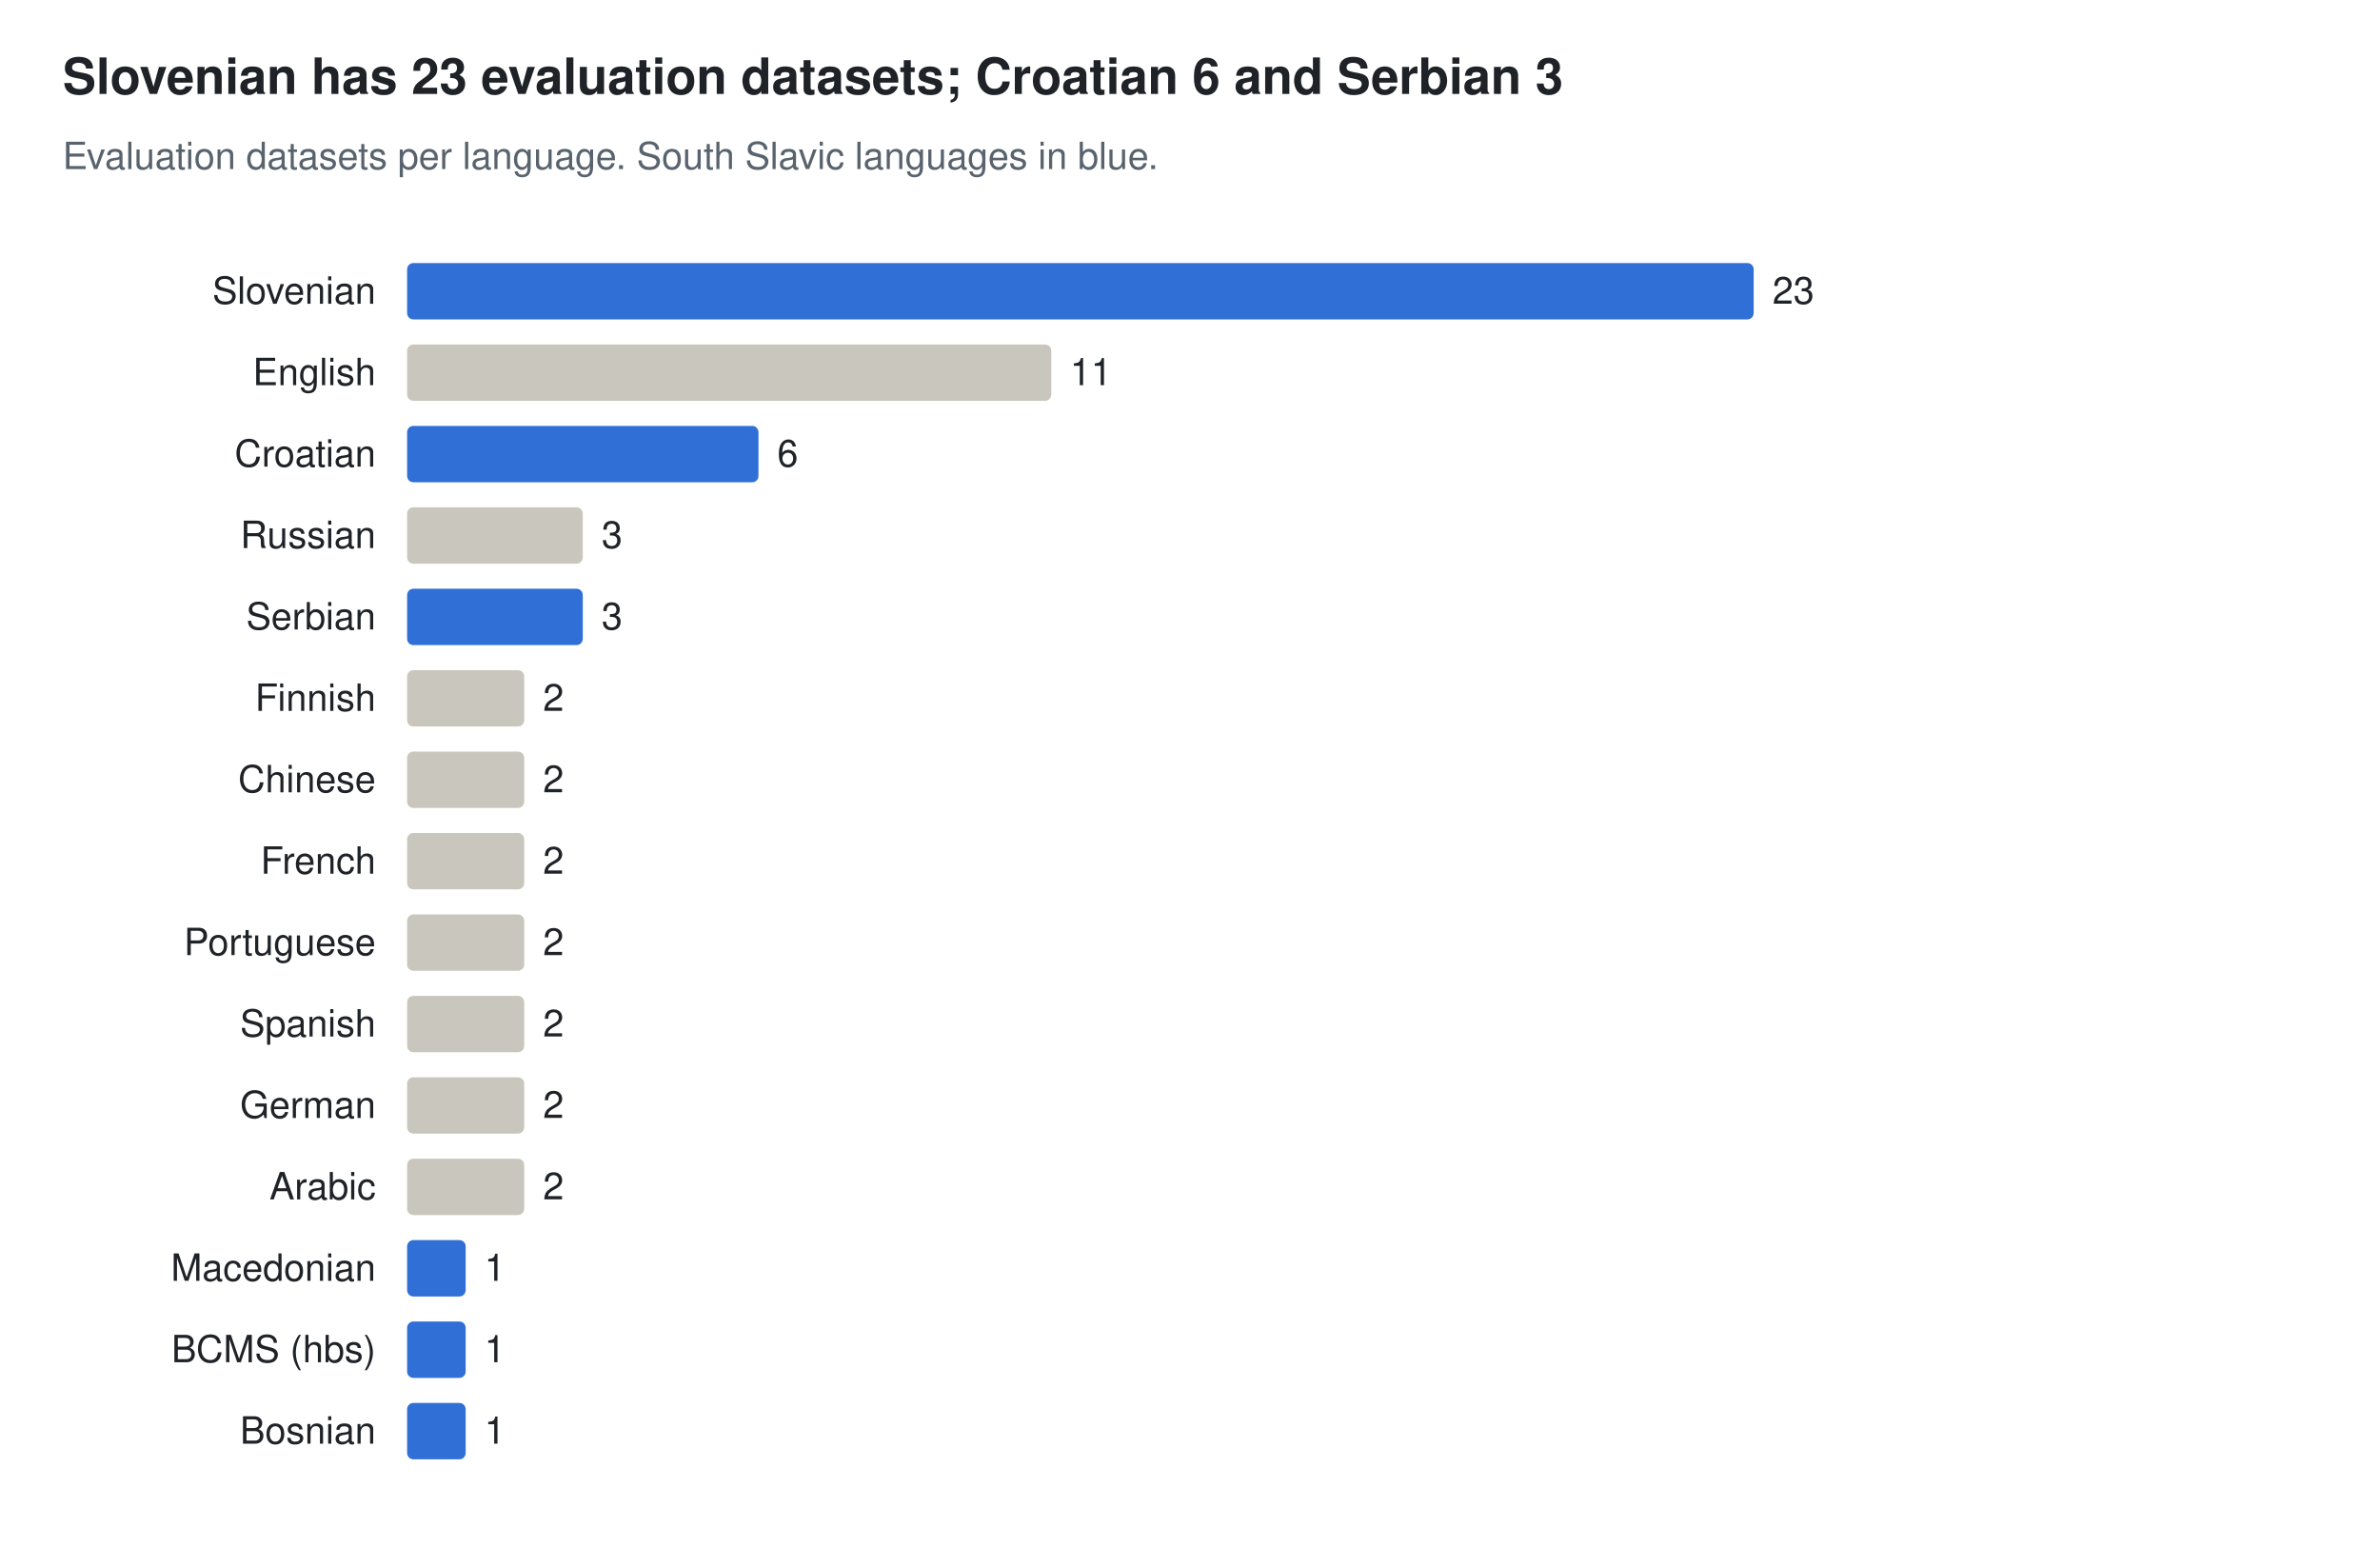
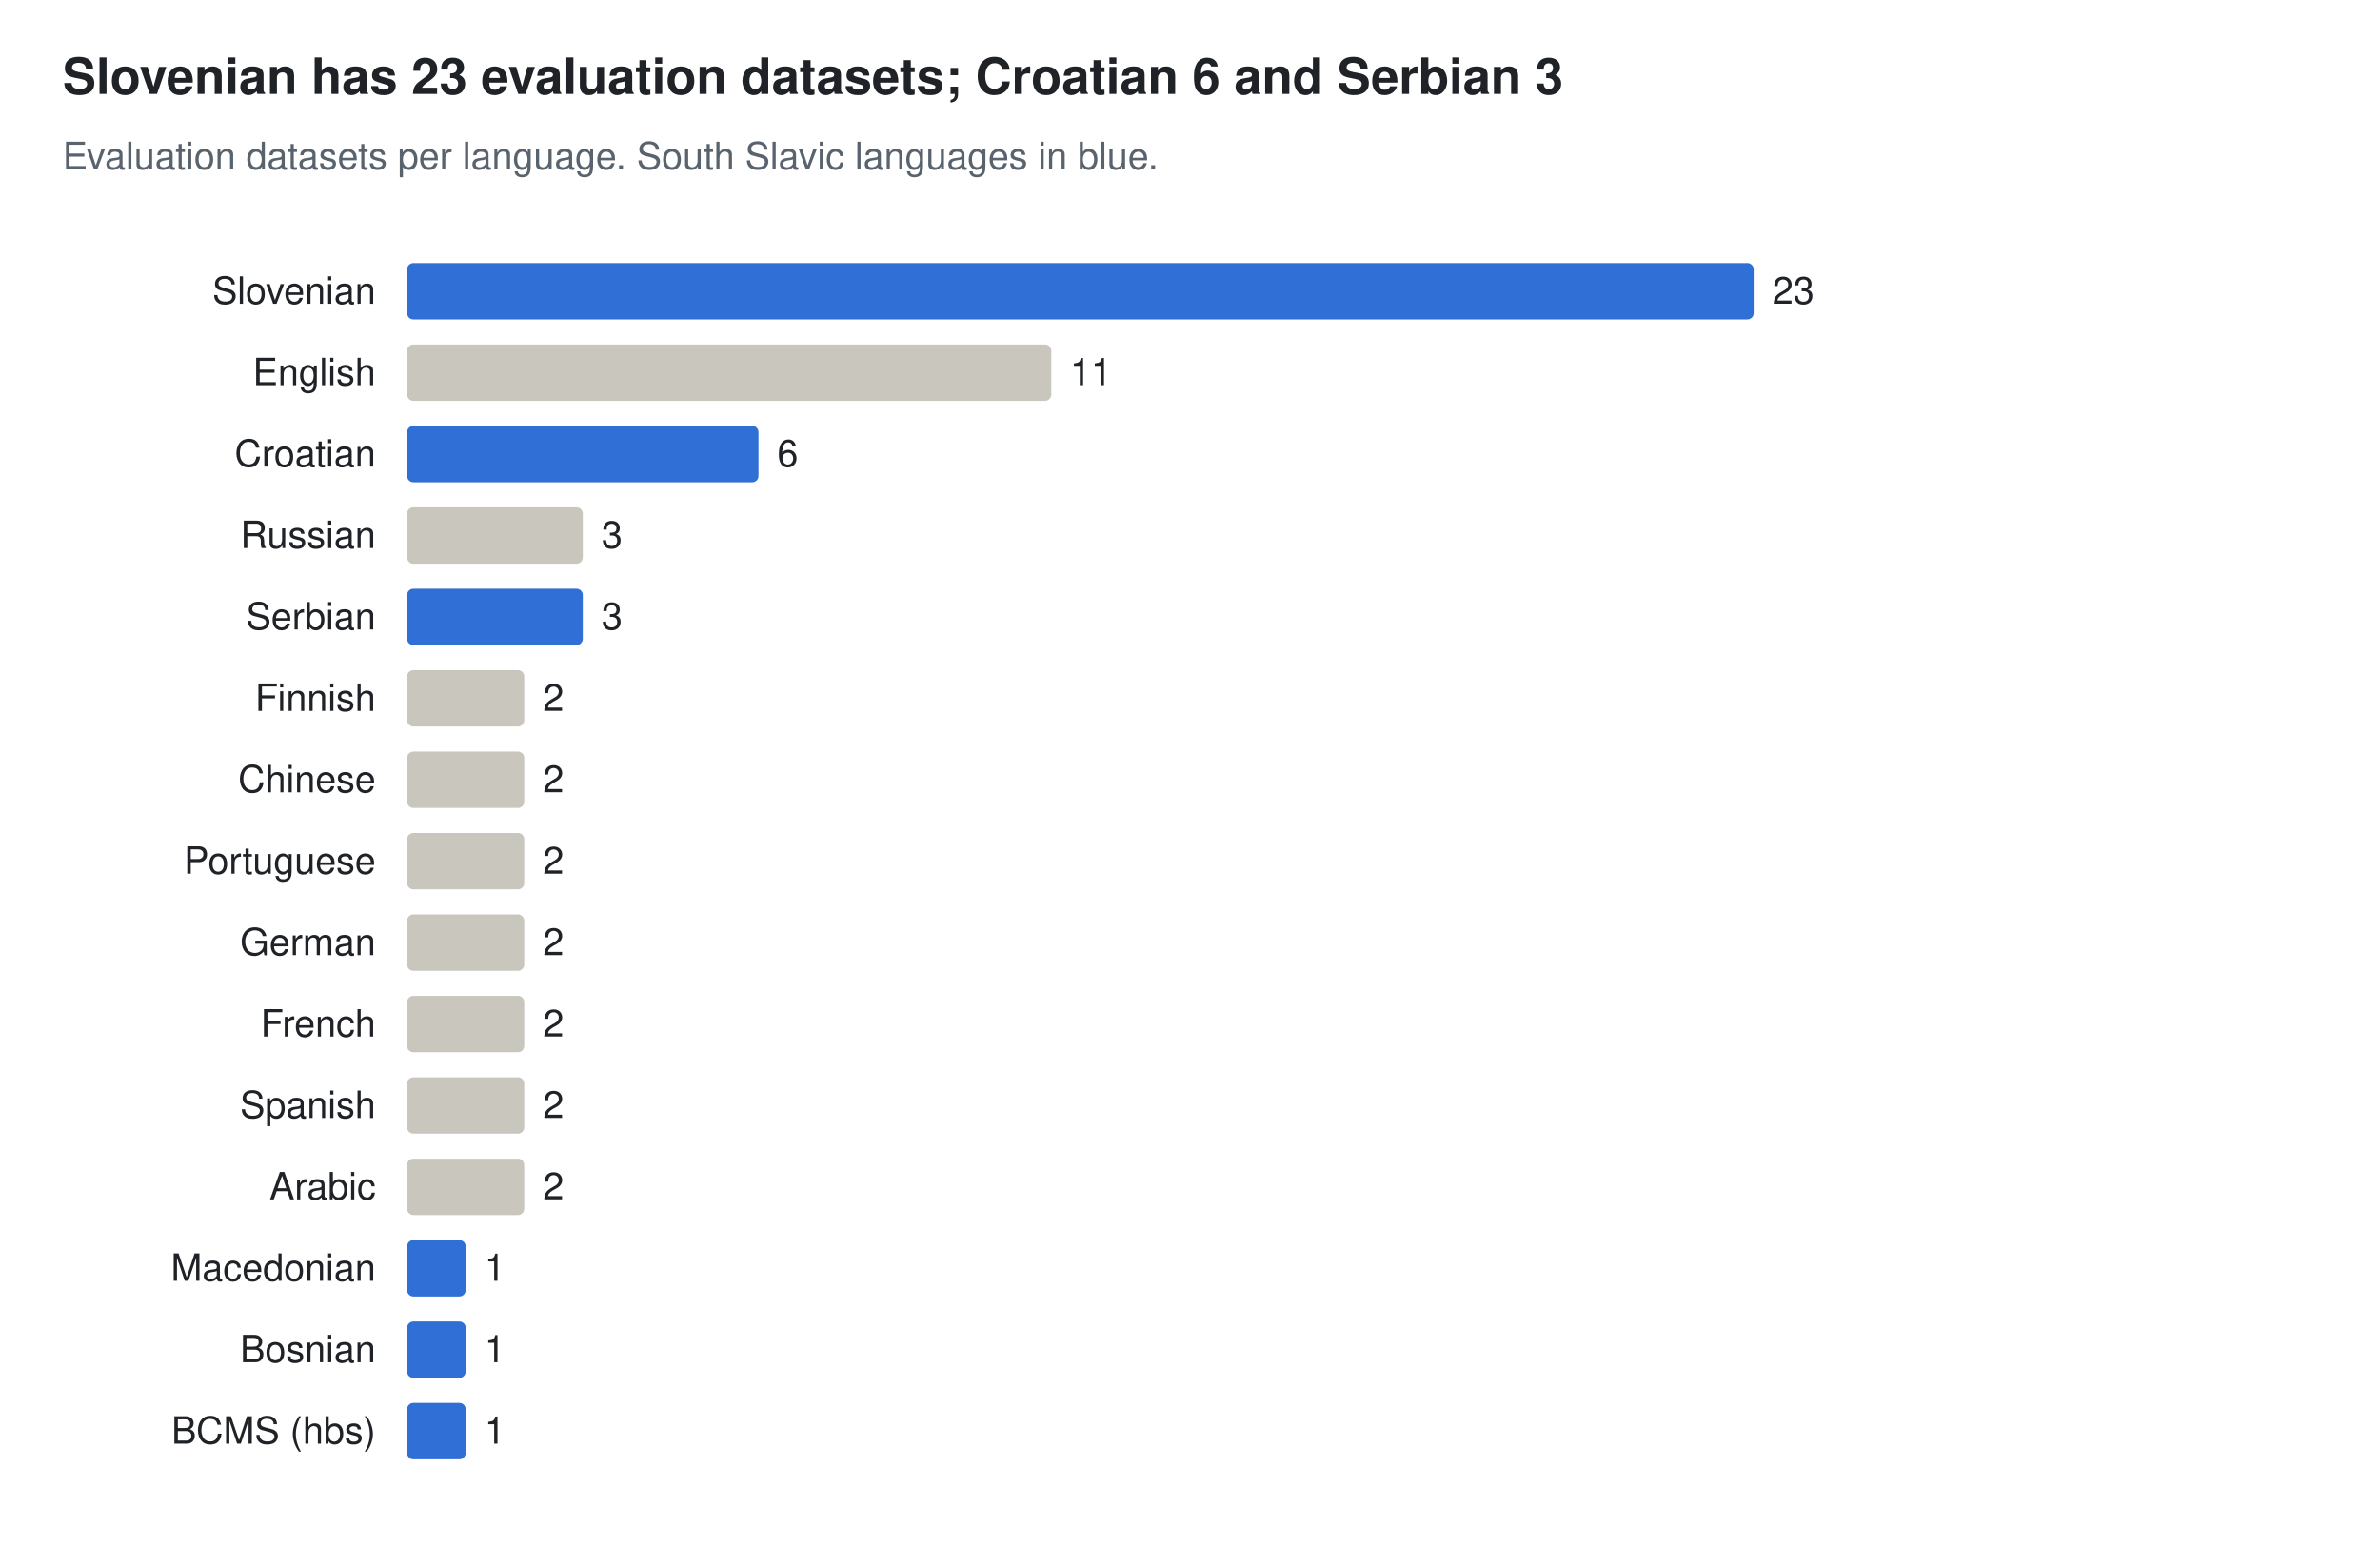
<svg xmlns="http://www.w3.org/2000/svg" viewBox="0 0 760 494" width="760" height="494" font-family="-apple-system,BlinkMacSystemFont,'Segoe UI',Helvetica,Arial,sans-serif" font-size="12">
  <rect width="760" height="494" fill="#ffffff" />
  <text x="20" y="30" font-size="16" font-weight="600" fill="#1f2328">Slovenian has 23 evaluation datasets; Croatian 6 and Serbian 3</text>
  <text x="20" y="54" fill="#59636e">Evaluation datasets per language. South Slavic languages in blue.</text>
  <text x="120" y="97" text-anchor="end" fill="#1f2328">Slovenian</text>
  <rect x="130" y="84" width="430.0" height="18" rx="2" fill="#2f6fd6" />
  <text x="566.0" y="97" fill="#1f2328">23</text>
  <text x="120" y="123" text-anchor="end" fill="#1f2328">English</text>
  <rect x="130" y="110" width="205.7" height="18" rx="2" fill="#c9c7bd" />
  <text x="341.7" y="123" fill="#1f2328">11</text>
  <text x="120" y="149" text-anchor="end" fill="#1f2328">Croatian</text>
  <rect x="130" y="136" width="112.2" height="18" rx="2" fill="#2f6fd6" />
  <text x="248.2" y="149" fill="#1f2328">6</text>
  <text x="120" y="175" text-anchor="end" fill="#1f2328">Russian</text>
  <rect x="130" y="162" width="56.1" height="18" rx="2" fill="#c9c7bd" />
  <text x="192.1" y="175" fill="#1f2328">3</text>
  <text x="120" y="201" text-anchor="end" fill="#1f2328">Serbian</text>
  <rect x="130" y="188" width="56.1" height="18" rx="2" fill="#2f6fd6" />
  <text x="192.1" y="201" fill="#1f2328">3</text>
  <text x="120" y="227" text-anchor="end" fill="#1f2328">Finnish</text>
  <rect x="130" y="214" width="37.4" height="18" rx="2" fill="#c9c7bd" />
  <text x="173.4" y="227" fill="#1f2328">2</text>
  <text x="120" y="253" text-anchor="end" fill="#1f2328">Chinese</text>
  <rect x="130" y="240" width="37.4" height="18" rx="2" fill="#c9c7bd" />
  <text x="173.4" y="253" fill="#1f2328">2</text>
-   <text x="120" y="279" text-anchor="end" fill="#1f2328">French</text>
+   <text x="120" y="279" text-anchor="end" fill="#1f2328">Portuguese</text>
  <rect x="130" y="266" width="37.4" height="18" rx="2" fill="#c9c7bd" />
  <text x="173.4" y="279" fill="#1f2328">2</text>
-   <text x="120" y="305" text-anchor="end" fill="#1f2328">Portuguese</text>
+   <text x="120" y="305" text-anchor="end" fill="#1f2328">German</text>
  <rect x="130" y="292" width="37.4" height="18" rx="2" fill="#c9c7bd" />
  <text x="173.4" y="305" fill="#1f2328">2</text>
-   <text x="120" y="331" text-anchor="end" fill="#1f2328">Spanish</text>
+   <text x="120" y="331" text-anchor="end" fill="#1f2328">French</text>
  <rect x="130" y="318" width="37.4" height="18" rx="2" fill="#c9c7bd" />
  <text x="173.4" y="331" fill="#1f2328">2</text>
-   <text x="120" y="357" text-anchor="end" fill="#1f2328">German</text>
+   <text x="120" y="357" text-anchor="end" fill="#1f2328">Spanish</text>
  <rect x="130" y="344" width="37.4" height="18" rx="2" fill="#c9c7bd" />
  <text x="173.4" y="357" fill="#1f2328">2</text>
  <text x="120" y="383" text-anchor="end" fill="#1f2328">Arabic</text>
  <rect x="130" y="370" width="37.4" height="18" rx="2" fill="#c9c7bd" />
  <text x="173.4" y="383" fill="#1f2328">2</text>
  <text x="120" y="409" text-anchor="end" fill="#1f2328">Macedonian</text>
  <rect x="130" y="396" width="18.7" height="18" rx="2" fill="#2f6fd6" />
  <text x="154.7" y="409" fill="#1f2328">1</text>
-   <text x="120" y="435" text-anchor="end" fill="#1f2328">BCMS (hbs)</text>
+   <text x="120" y="435" text-anchor="end" fill="#1f2328">Bosnian</text>
  <rect x="130" y="422" width="18.7" height="18" rx="2" fill="#2f6fd6" />
  <text x="154.7" y="435" fill="#1f2328">1</text>
-   <text x="120" y="461" text-anchor="end" fill="#1f2328">Bosnian</text>
+   <text x="120" y="461" text-anchor="end" fill="#1f2328">BCMS (hbs)</text>
  <rect x="130" y="448" width="18.7" height="18" rx="2" fill="#2f6fd6" />
  <text x="154.7" y="461" fill="#1f2328">1</text>
</svg>
